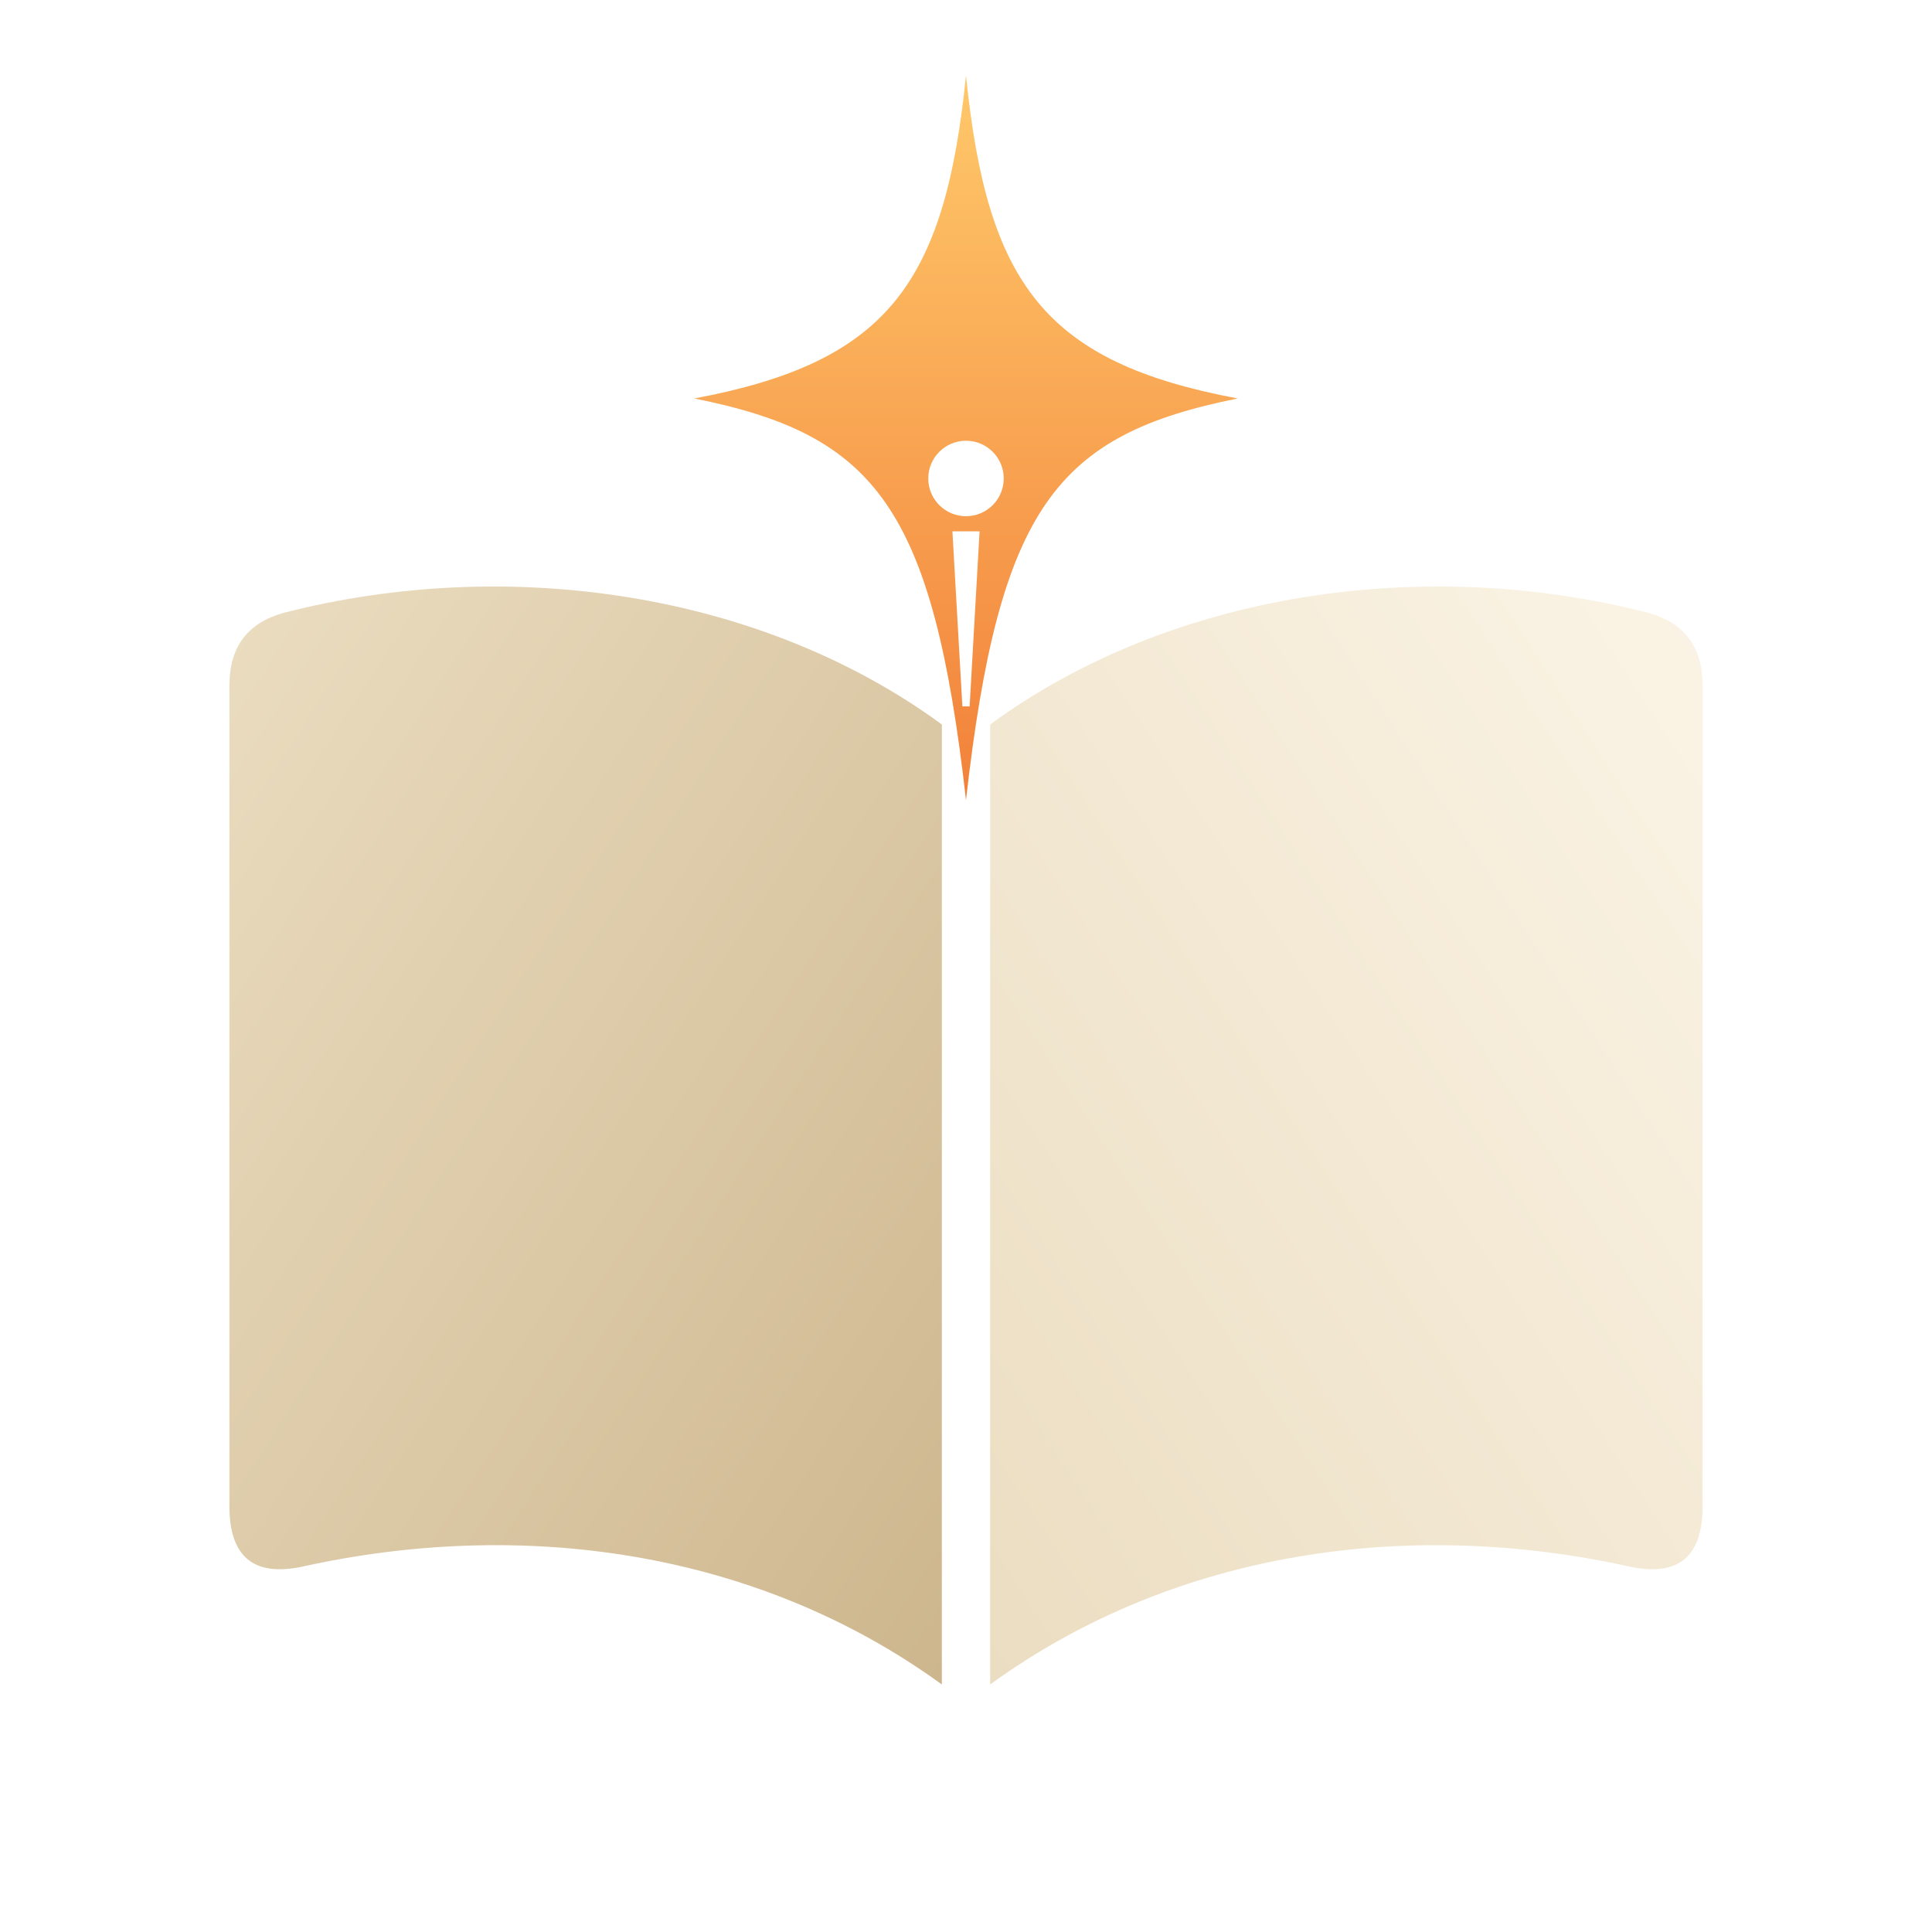
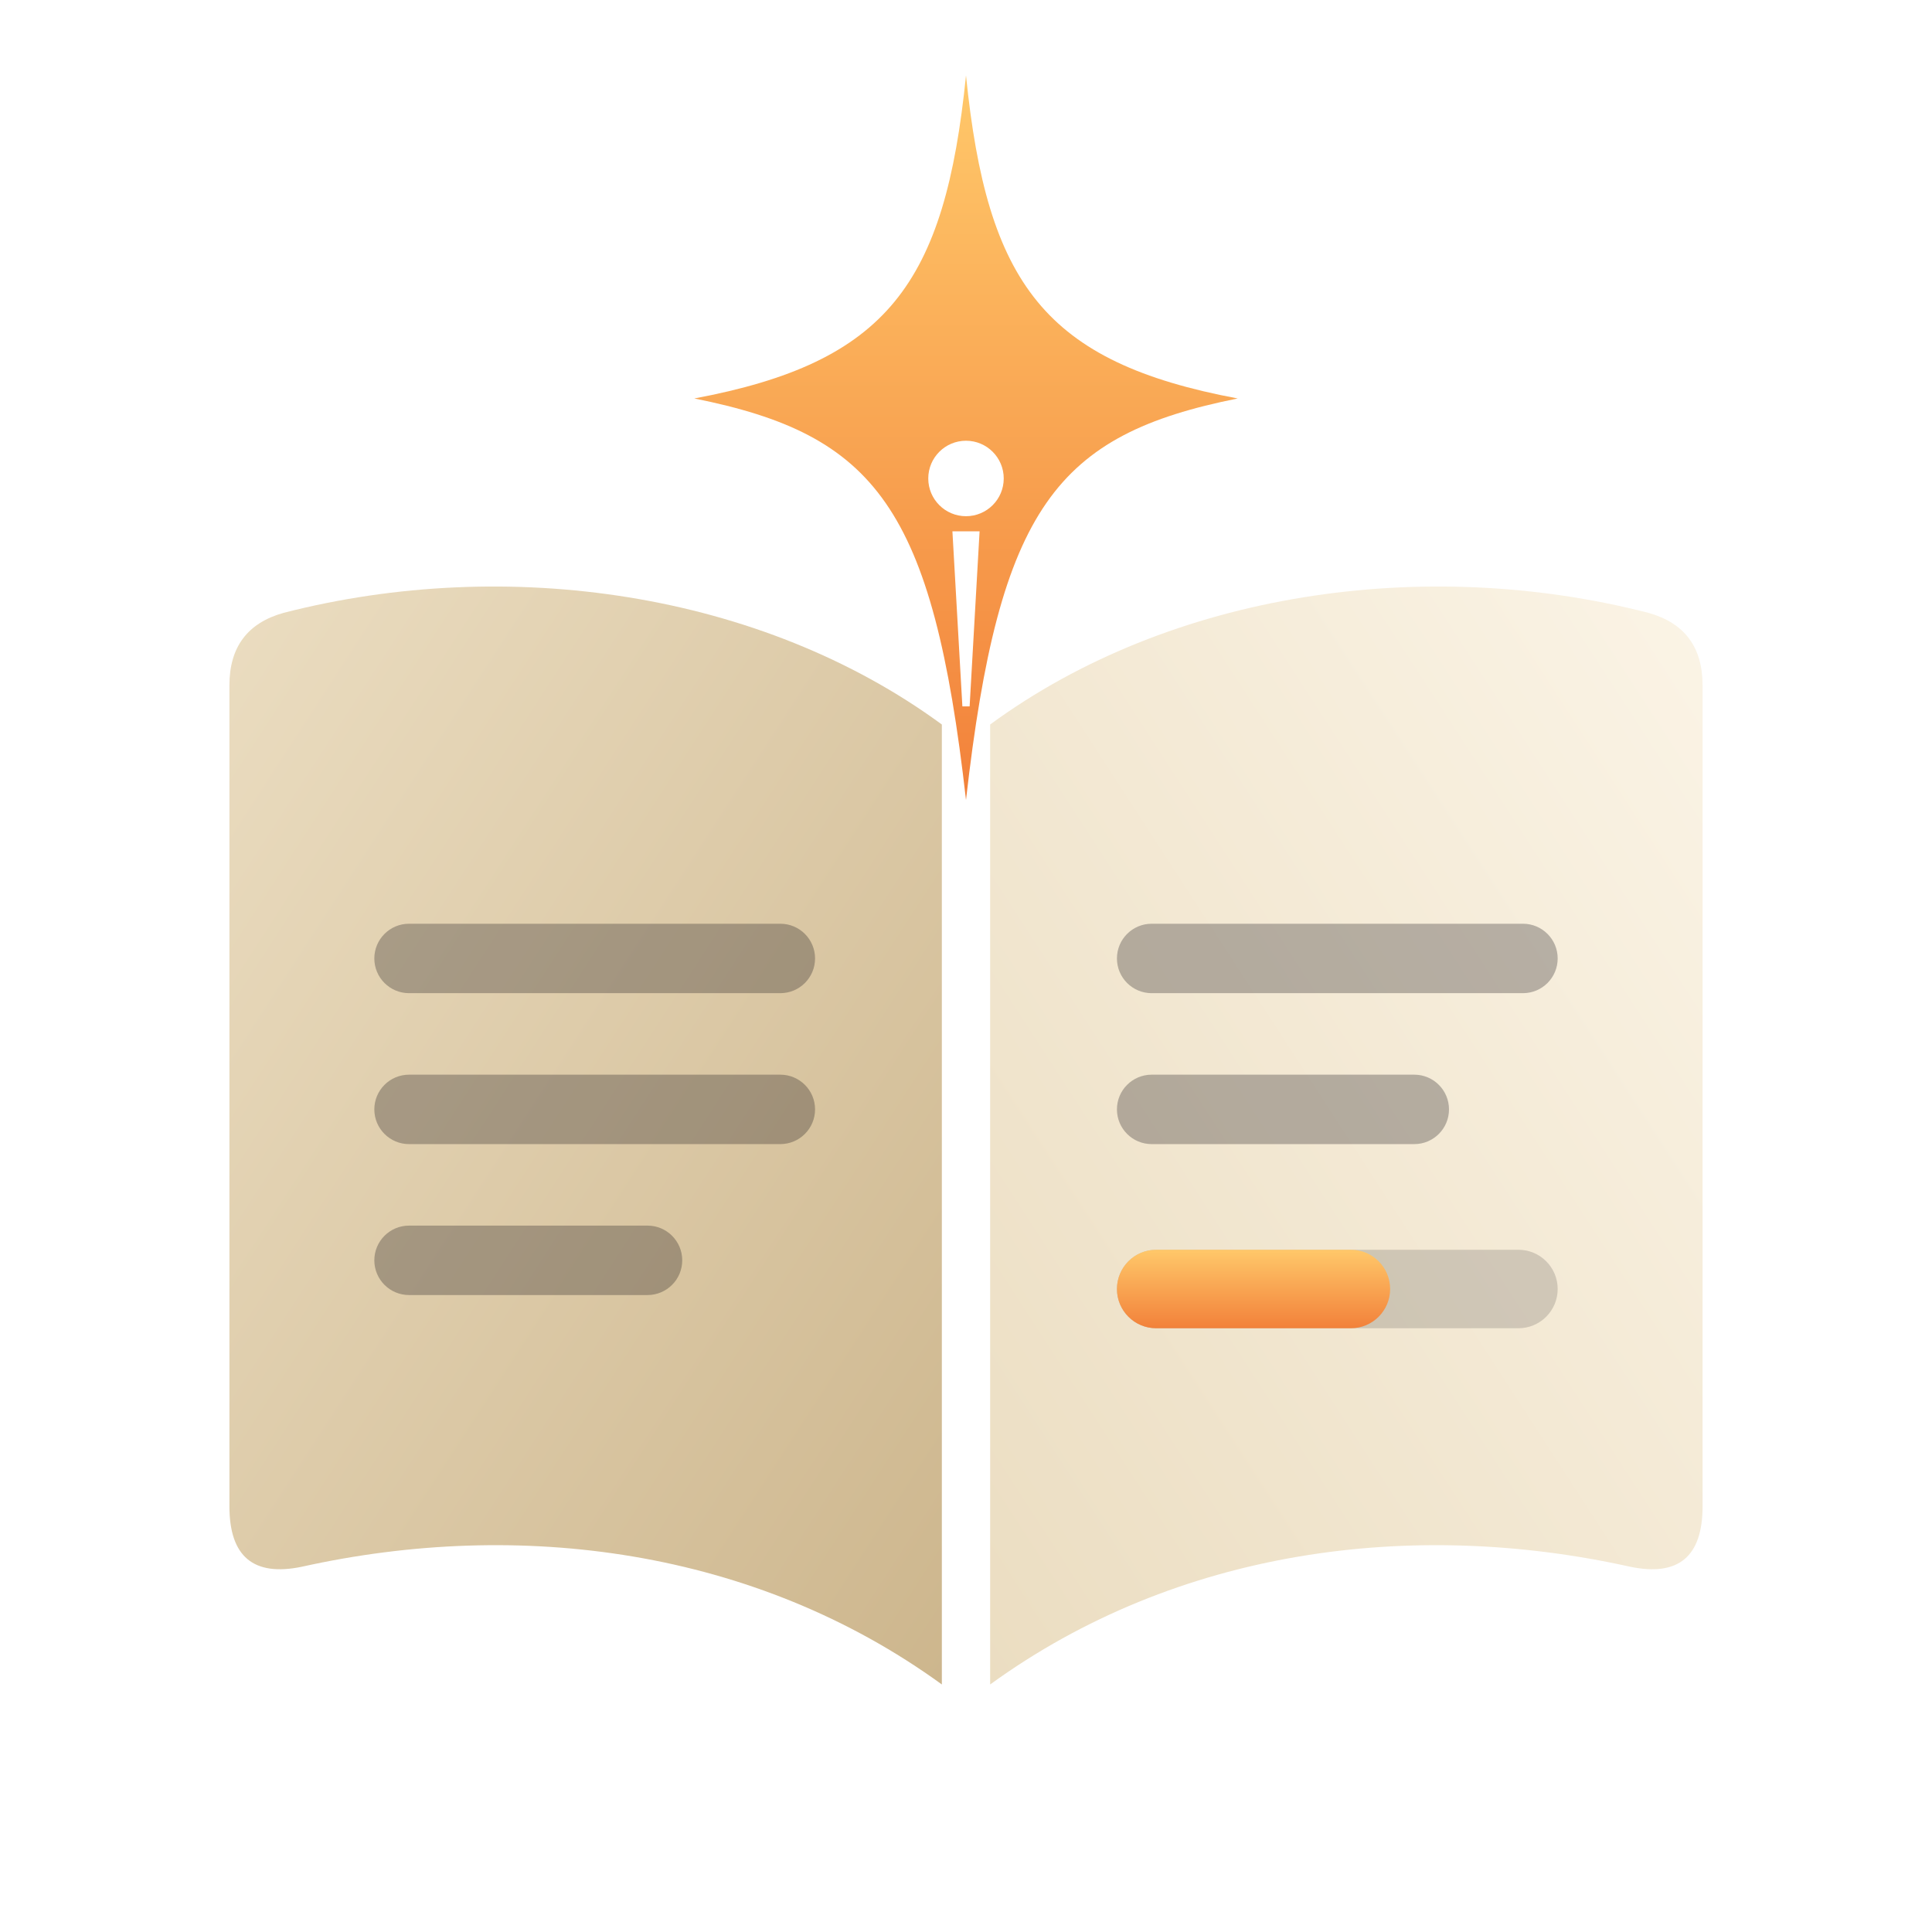
<svg xmlns="http://www.w3.org/2000/svg" width="64" height="64" viewBox="0 0 64 64">
  <defs>
    <linearGradient id="ml" x1="0" y1="0" x2="1" y2="1">
      <stop offset="0" stop-color="#EBDDC1" />
      <stop offset="1" stop-color="#CDB68D" />
    </linearGradient>
    <linearGradient id="mr" x1="1" y1="0" x2="0" y2="1">
      <stop offset="0" stop-color="#FBF4E6" />
      <stop offset="1" stop-color="#EBDDC1" />
    </linearGradient>
    <linearGradient id="ms" x1="0" y1="0" x2="0" y2="1">
      <stop offset="0" stop-color="#FFC86A" />
      <stop offset="1" stop-color="#F2813A" />
    </linearGradient>
  </defs>
  <path d="M31.2 24C25.2 19.6 16.8 18.4 9.4 20.3Q7.6 20.8 7.6 22.7V49.9Q7.6 52.4 10 51.9C17.2 50.3 25 51.3 31.2 55.8Z" fill="url(#ml)" />
  <path d="M32.8 24C38.8 19.6 47.2 18.4 54.6 20.3Q56.4 20.8 56.4 22.7V49.9Q56.4 52.4 54 51.9C46.8 50.3 39 51.3 32.8 55.8Z" fill="url(#mr)" />
+   <rect x="12.4" y="30.6" width="14.6" height="2.3" rx="1.15" fill="#0F0E14" fill-opacity=".28" />
+   <rect x="12.4" y="35.6" width="14.6" height="2.3" rx="1.15" fill="#0F0E14" fill-opacity=".28" />
+   <rect x="12.4" y="40.6" width="10.2" height="2.3" rx="1.15" fill="#0F0E14" fill-opacity=".28" />
+   <rect x="37" y="30.6" width="14.6" height="2.3" rx="1.15" fill="#0F0E14" fill-opacity=".28" />
+   <rect x="37" y="35.6" width="11" height="2.3" rx="1.15" fill="#0F0E14" fill-opacity=".28" />
+   <rect x="37" y="41.4" width="14.6" height="2.6" rx="1.3" fill="#0F0E14" fill-opacity=".16" />
+   <rect x="37" y="41.4" width="9.05" height="2.6" rx="1.3" fill="url(#ms)" />
  <path d="M32 2.5C32.7 9.4 34.6 12 41 13.2C35 14.4 33.1 16.8 32 26.5C30.9 16.8 29 14.4 23 13.2C29.4 12 31.3 9.4 32 2.5ZM32 14.6a1.25 1.25 0 1 1 0 2.5a1.25 1.25 0 1 1 0-2.5ZM31.55 17.6H32.45L32.12 23.4H31.88Z" fill="url(#ms)" fill-rule="evenodd" />
</svg>
